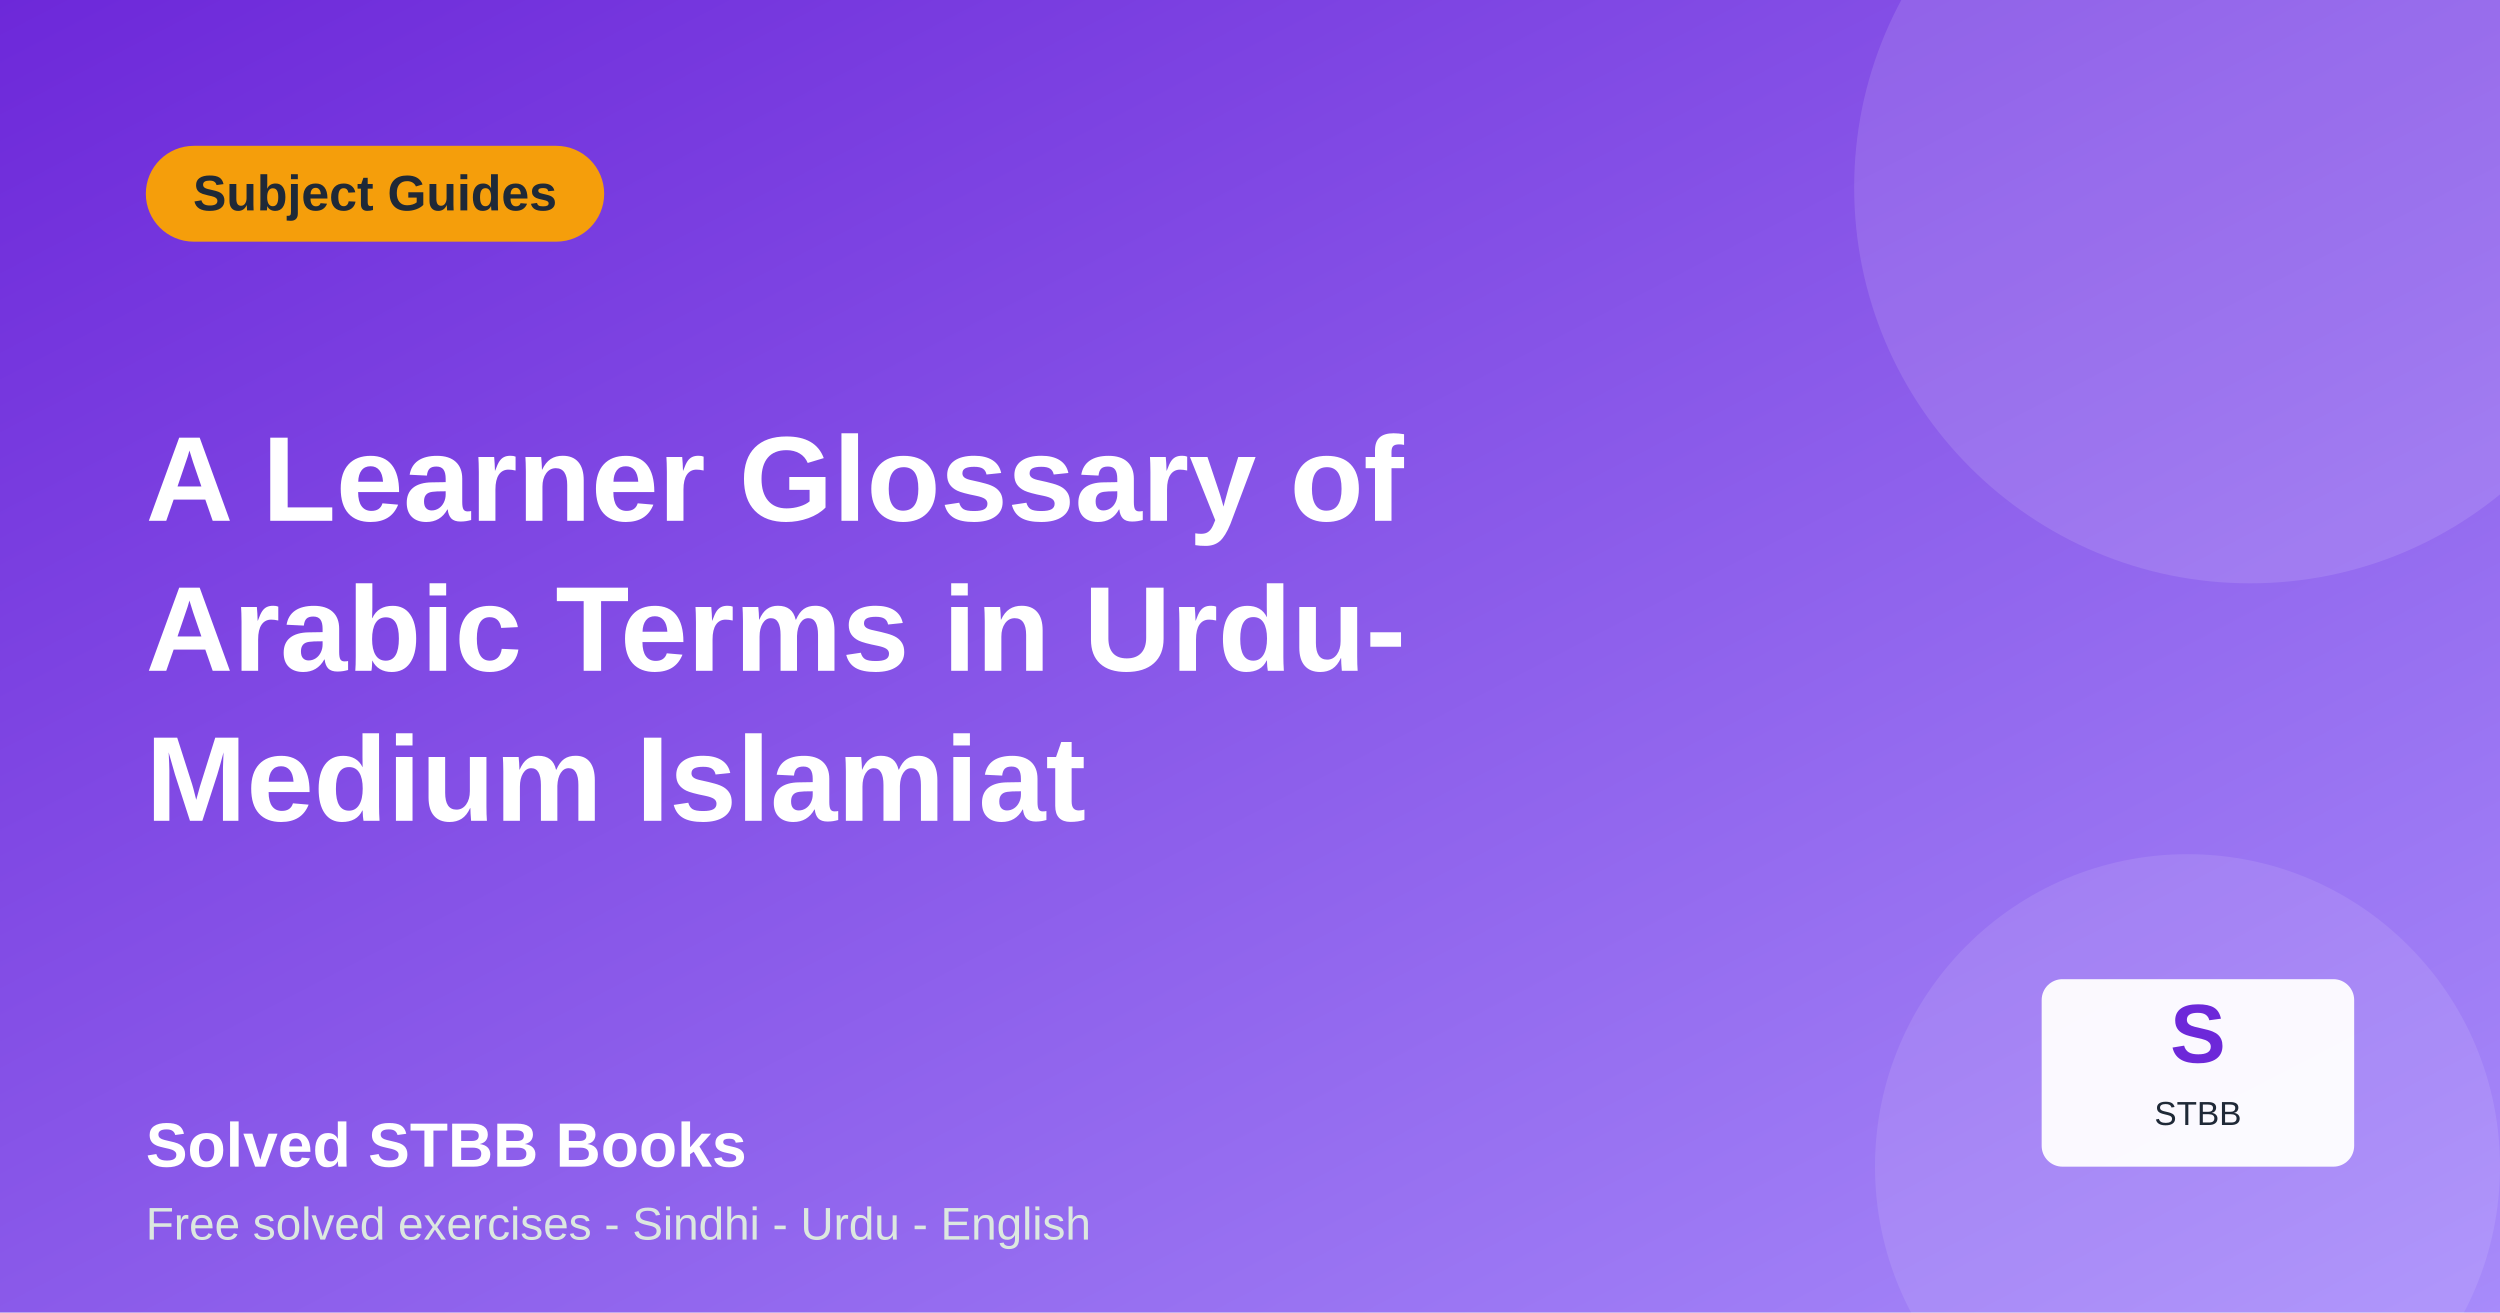
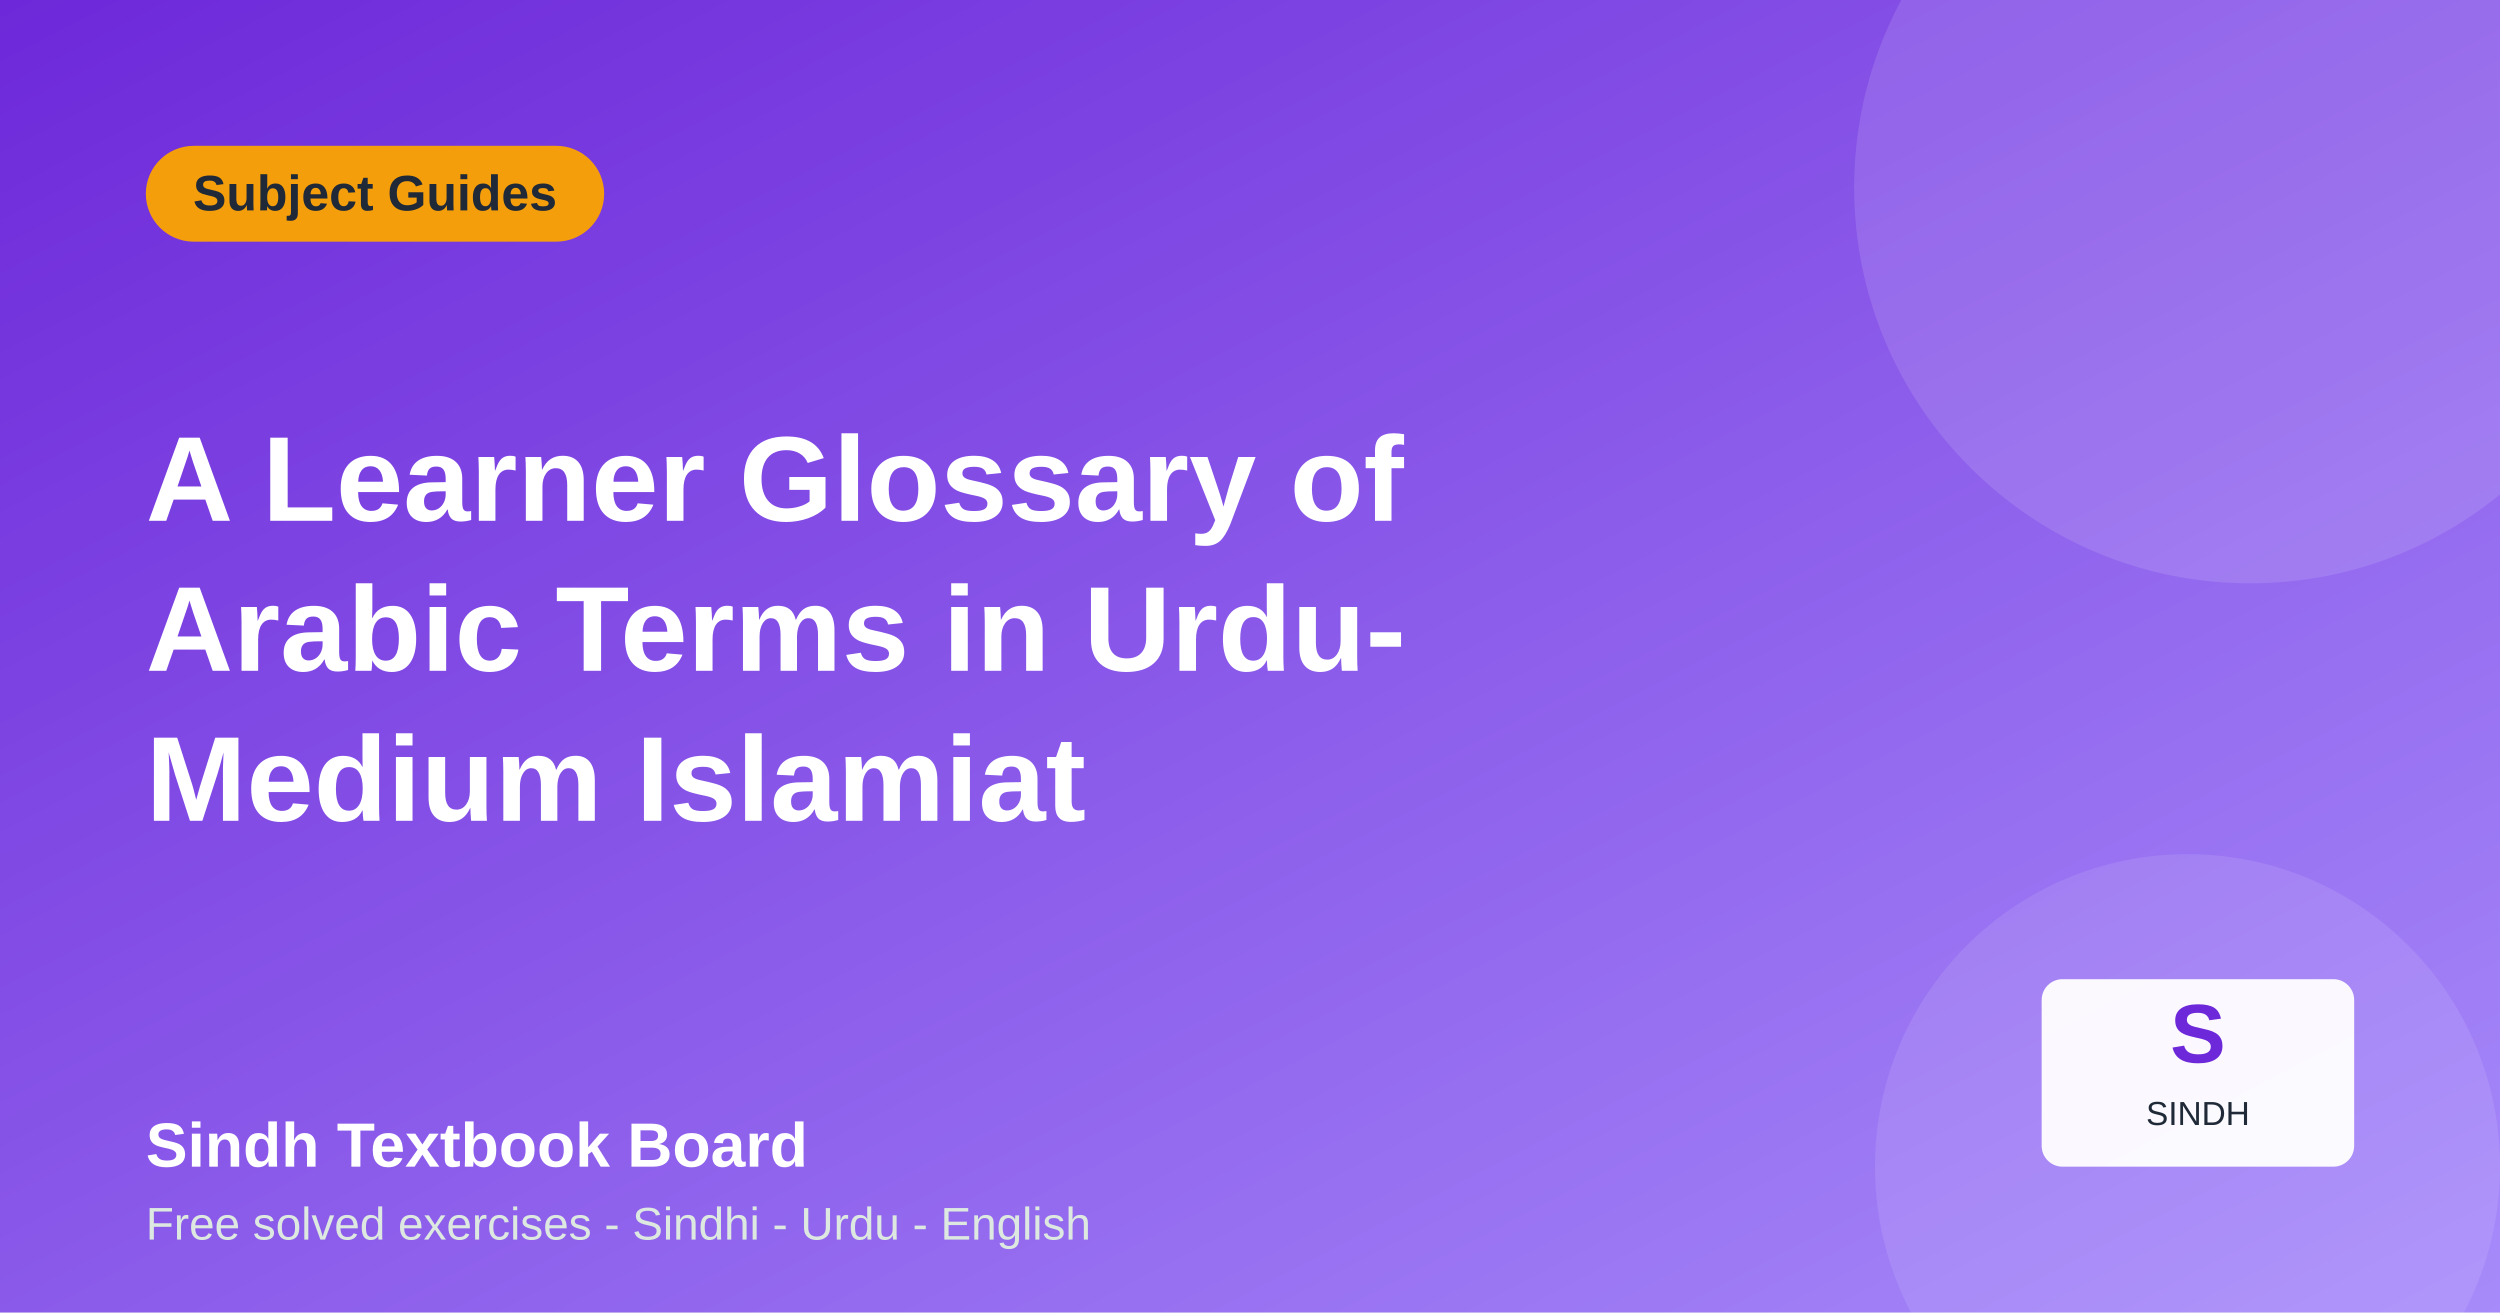
<svg xmlns="http://www.w3.org/2000/svg" width="1200" height="630" viewBox="0 0 1200 630">
  <defs>
    <linearGradient id="g" x1="0" y1="0" x2="1" y2="1">
      <stop offset="0" stop-color="#6D28D9" />
      <stop offset="1" stop-color="#A78BFA" />
    </linearGradient>
  </defs>
  <rect width="1200" height="630" fill="url(#g)" />
  <circle cx="1080" cy="90" r="190" fill="#ffffff" opacity="0.12" />
  <circle cx="1050" cy="560" r="150" fill="#ffffff" opacity="0.10" />
  <rect x="70" y="70" width="220" height="46" rx="23" fill="#F59E0B" />
  <text x="180" y="101" font-family="Arial, sans-serif" font-size="24" font-weight="bold" fill="#1F2937" text-anchor="middle">Subject Guides</text>
  <text x="70" y="250" font-family="Arial, sans-serif" font-size="58" font-weight="bold" fill="#ffffff">A Learner Glossary of</text>
  <text x="70" y="322" font-family="Arial, sans-serif" font-size="58" font-weight="bold" fill="#ffffff">Arabic Terms in Urdu-</text>
  <text x="70" y="394" font-family="Arial, sans-serif" font-size="58" font-weight="bold" fill="#ffffff">Medium Islamiat</text>
-   <text x="70" y="560" font-family="Arial, sans-serif" font-size="30" font-weight="bold" fill="#ffffff">Solved STBB Books</text>
+   <text x="70" y="560" font-family="Arial, sans-serif" font-size="30" font-weight="bold" fill="#ffffff">Sindh Textbook Board</text>
  <text x="70" y="595" font-family="Arial, sans-serif" font-size="22" fill="#DCE8E0">Free solved exercises - Sindhi - Urdu - English</text>
  <rect x="980" y="470" width="150" height="90" rx="10" fill="#ffffff" opacity="0.95" />
  <text x="1055" y="510" font-family="Arial, sans-serif" font-size="40" font-weight="bold" fill="#6D28D9" text-anchor="middle">S</text>
-   <text x="1055" y="540" font-family="Arial, sans-serif" font-size="16" fill="#1F2937" text-anchor="middle">STBB</text>
+   <text x="1055" y="540" font-family="Arial, sans-serif" font-size="16" fill="#1F2937" text-anchor="middle">SINDH</text>
</svg>
